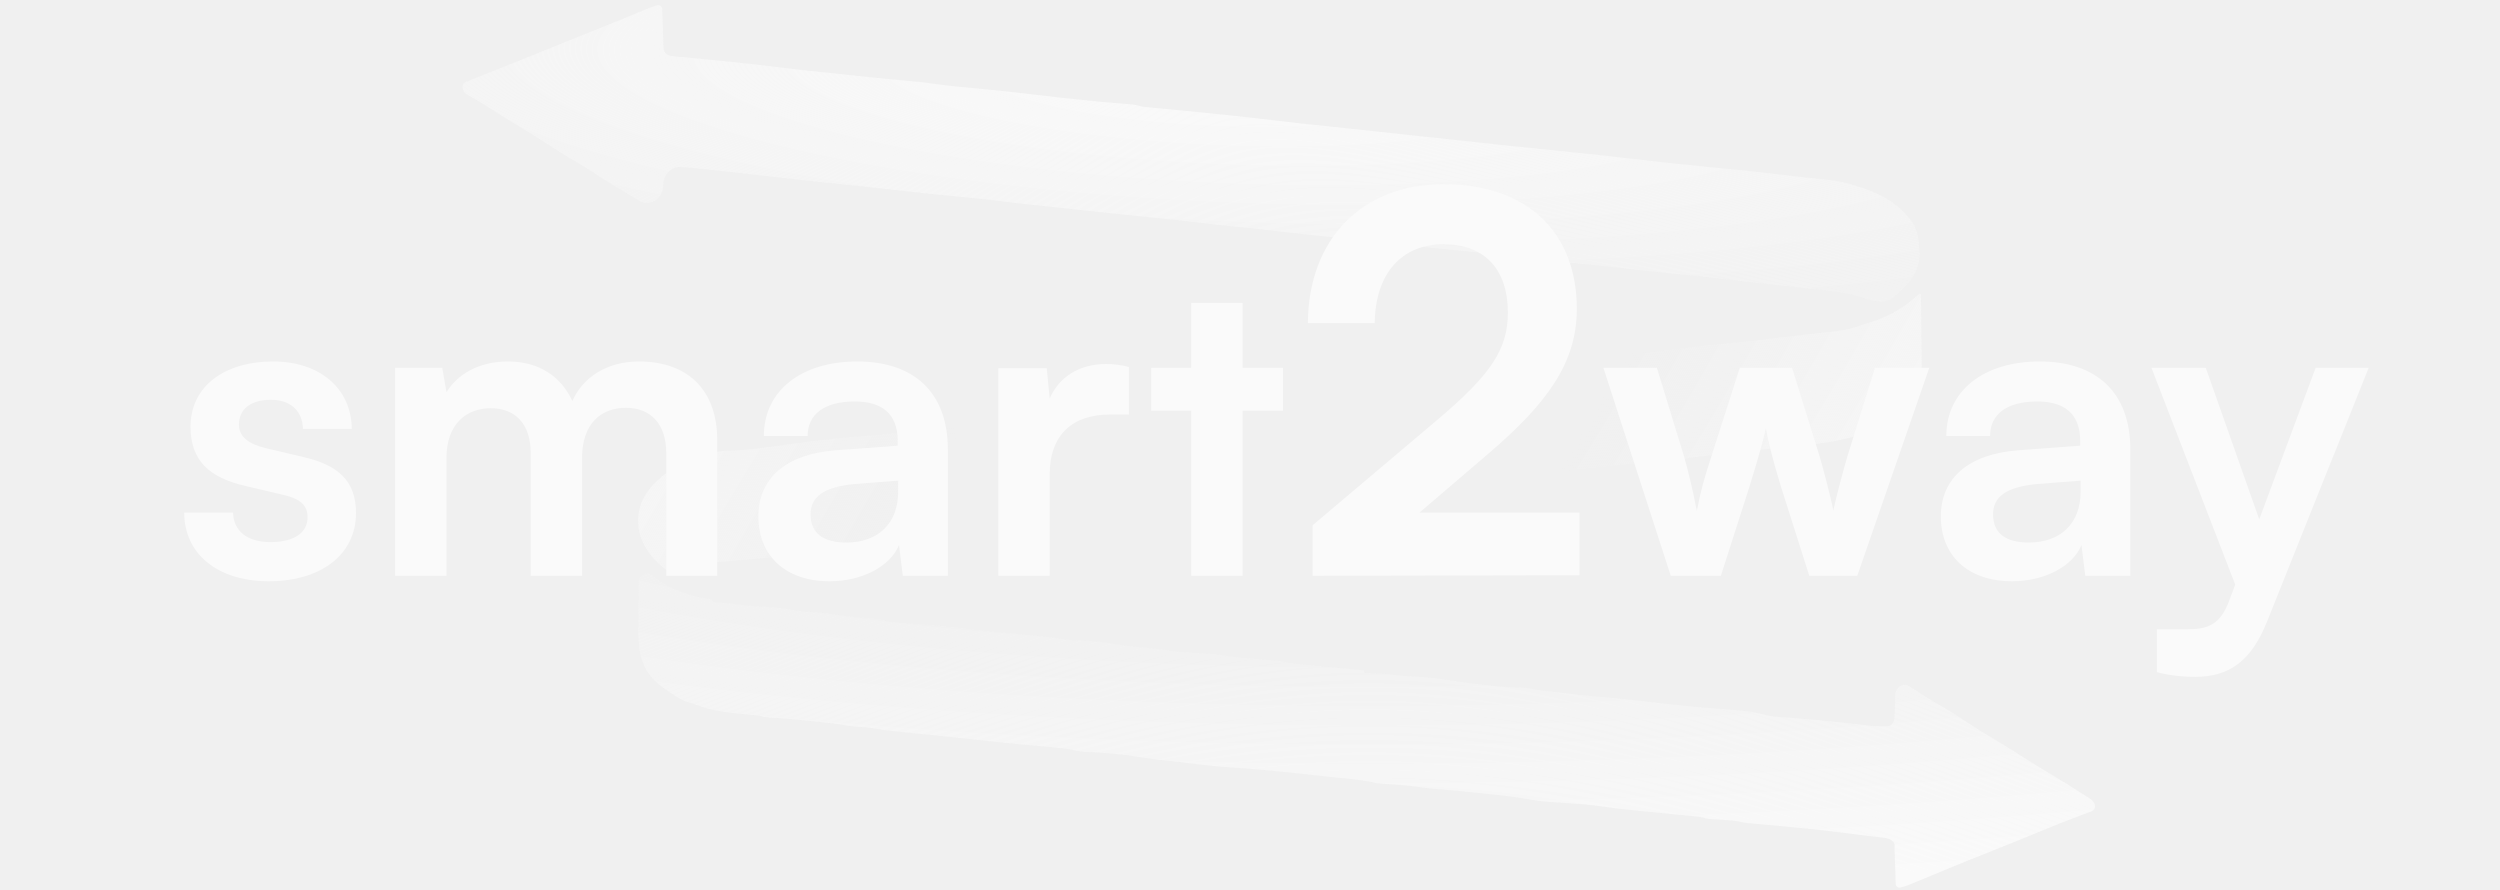
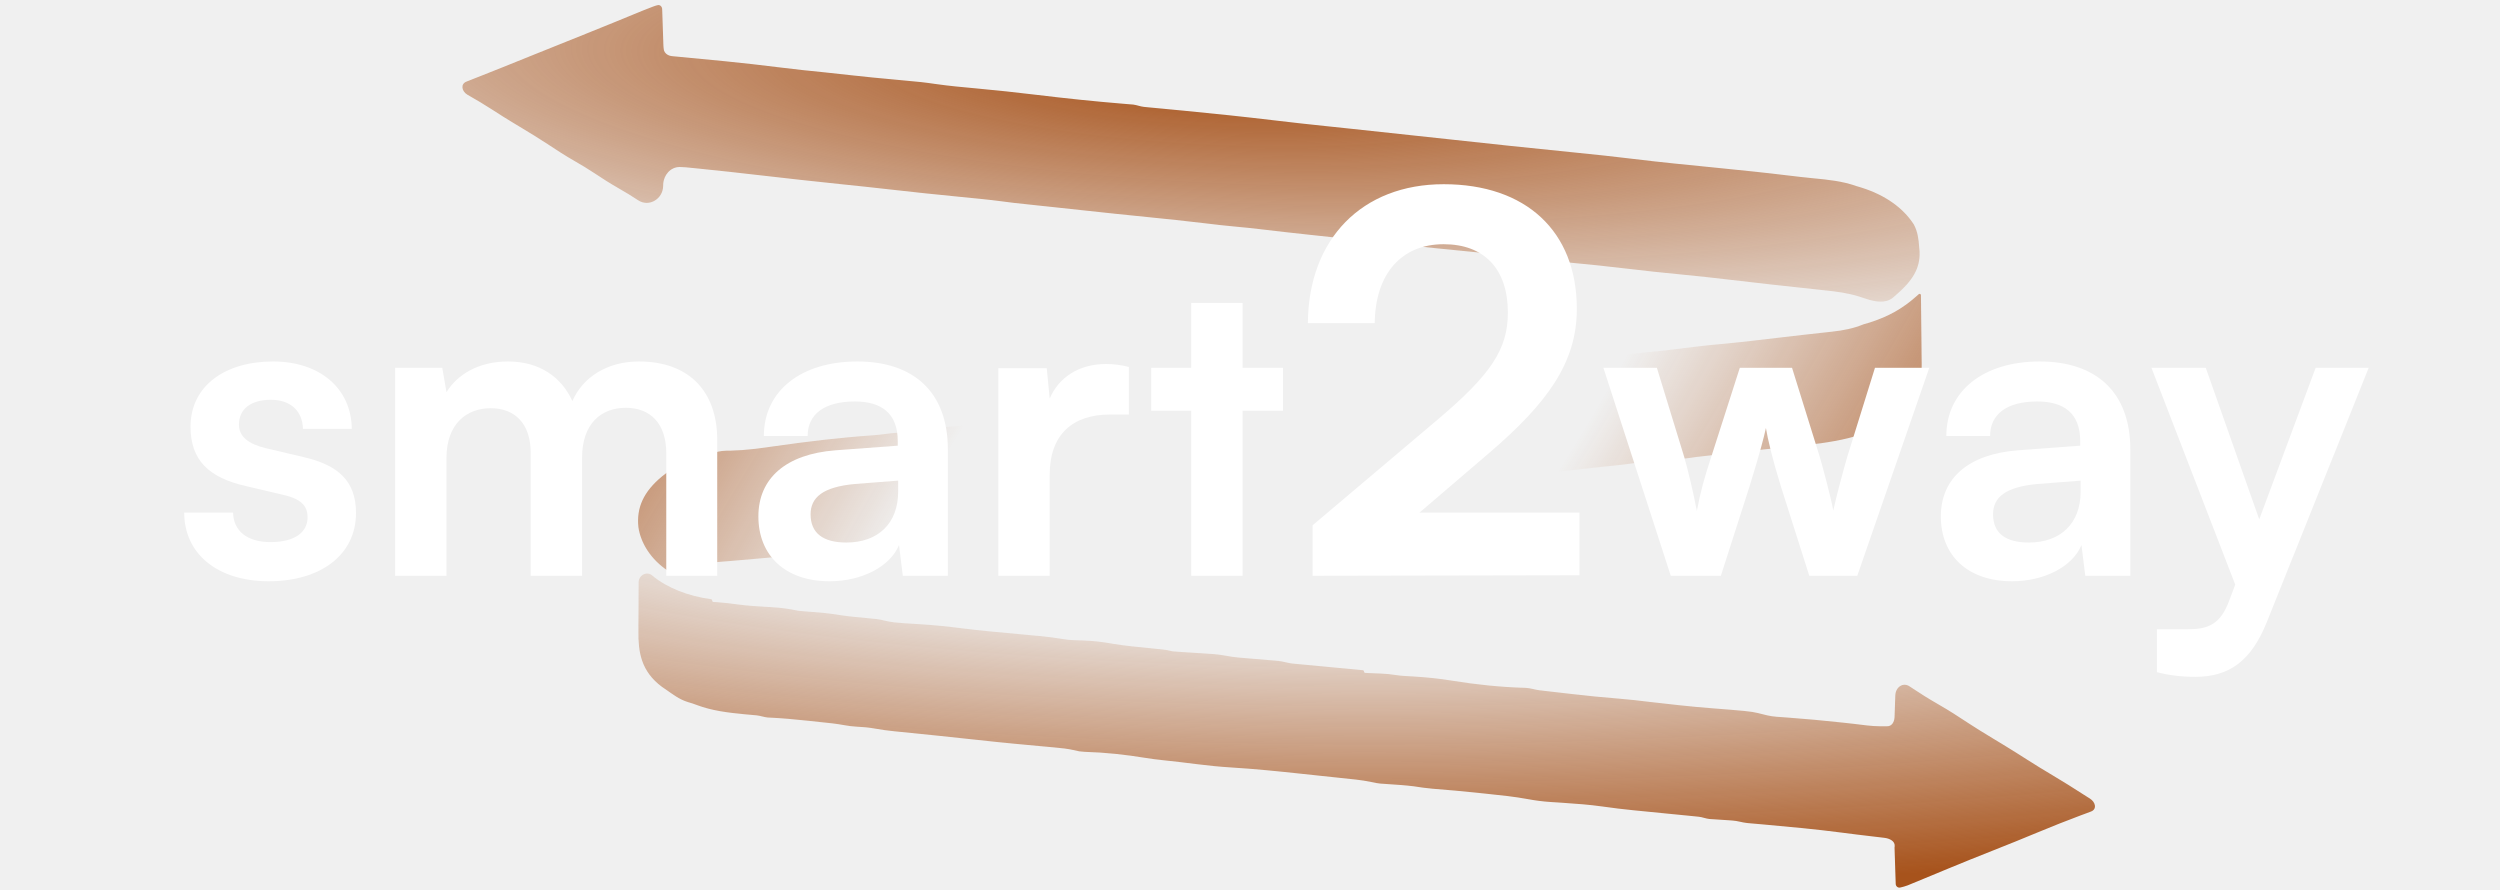
<svg xmlns="http://www.w3.org/2000/svg" width="475" height="169" viewBox="0 0 475 169" fill="none">
-   <path d="M121.342 110.65C121.349 109.263 122.937 108.434 123.958 109.373V109.373C126.786 111.729 130.835 113.274 135.081 113.844C135.214 113.861 135.313 113.972 135.313 114.106V114.106C135.313 114.246 135.421 114.363 135.56 114.373C135.906 114.397 136.254 114.421 136.61 114.446C137.753 114.534 138.865 114.66 139.992 114.822C142.211 115.123 144.452 115.245 146.703 115.371C148.438 115.474 149.97 115.691 151.645 116.041C152.591 116.148 153.541 116.216 154.494 116.282C156.266 116.406 157.962 116.597 159.695 116.883C161.395 117.143 163.125 117.286 164.847 117.452C165.134 117.48 165.42 117.509 165.716 117.539C165.97 117.564 166.225 117.588 166.488 117.614C167.296 117.727 167.296 117.727 168.281 117.969C169.374 118.217 170.35 118.316 171.492 118.389C172.11 118.43 172.11 118.43 172.742 118.473C173.591 118.527 174.439 118.581 175.288 118.635C177.774 118.802 180.207 119.043 182.66 119.364C186.302 119.834 189.98 120.144 193.65 120.485C194.629 120.576 195.609 120.669 196.588 120.761C197.029 120.802 197.029 120.802 197.478 120.843C199.123 120.998 200.726 121.204 202.339 121.48C203.44 121.643 204.537 121.659 205.658 121.686C207.691 121.755 209.536 121.968 211.511 122.329C213.881 122.728 216.316 122.931 218.724 123.18C219.284 123.239 219.284 123.239 219.855 123.299C220.192 123.333 220.529 123.368 220.877 123.403C221.734 123.507 221.734 123.507 222.755 123.748C223.276 123.797 223.799 123.836 224.322 123.869C224.629 123.889 224.936 123.908 225.252 123.929C225.572 123.949 225.892 123.969 226.221 123.989C228.286 124.12 229.672 124.208 230.619 124.278C232.198 124.396 233.788 124.81 235.365 124.937V124.937C235.606 124.958 235.846 124.978 236.094 124.999C236.864 125.065 237.635 125.129 238.406 125.193C239.42 125.277 240.434 125.363 241.447 125.449C241.8 125.478 241.8 125.478 242.16 125.507C242.426 125.53 242.649 125.549 242.837 125.566C243.768 125.65 244.673 125.988 245.603 126.076V126.076C245.903 126.105 246.202 126.134 246.511 126.163C246.837 126.194 247.163 126.224 247.498 126.255C247.83 126.287 248.162 126.319 248.504 126.352C249.568 126.453 250.632 126.553 251.697 126.653C252.416 126.722 253.136 126.79 253.856 126.859C255.546 127.02 257.237 127.18 258.927 127.339C259.06 127.351 259.161 127.461 259.161 127.594V127.594C259.161 127.732 259.27 127.847 259.408 127.853C259.682 127.864 259.959 127.875 260.241 127.887C260.71 127.907 261.18 127.928 261.649 127.948C261.884 127.957 262.118 127.967 262.36 127.977C262.87 127.999 263.342 128.027 263.808 128.076C264.8 128.182 265.784 128.374 266.78 128.428V128.428C267.075 128.445 267.369 128.462 267.672 128.48C267.986 128.498 268.3 128.516 268.624 128.535C271.089 128.69 273.45 128.923 275.863 129.322C280.463 130.064 285.151 130.571 289.866 130.69V130.69C290.744 130.73 291.597 131.039 292.469 131.147C292.888 131.199 293.306 131.249 293.727 131.296C293.992 131.327 294.258 131.357 294.531 131.389C295.097 131.454 295.663 131.519 296.23 131.583C297.075 131.678 297.92 131.776 298.766 131.874C301.674 132.208 304.579 132.501 307.507 132.733C309.553 132.897 311.572 133.131 313.599 133.382C315.037 133.547 316.476 133.706 317.916 133.864C318.303 133.906 318.69 133.949 319.089 133.993C321.211 134.222 323.33 134.427 325.465 134.586C331.096 135.026 332.719 135.152 334.03 135.487C335.17 135.778 336.306 136.096 337.48 136.179V136.179C338.031 136.219 338.031 136.219 338.593 136.26C338.991 136.289 339.388 136.318 339.798 136.347C343.156 136.6 346.497 136.9 349.835 137.266C350.212 137.307 350.589 137.348 350.978 137.39C351.561 137.455 352.015 137.506 352.381 137.548C353.983 137.734 355.58 137.99 357.193 137.988V137.988C357.621 137.989 358.05 137.989 358.492 137.99V137.99C359.43 138.039 359.924 137.192 359.963 136.254C359.97 136.102 359.975 135.95 359.98 135.797C359.987 135.605 359.994 135.413 360.001 135.215C360.023 134.599 360.043 133.983 360.063 133.367C360.078 132.95 360.093 132.534 360.108 132.117V132.117C360.164 130.53 361.623 129.526 362.902 130.468C362.913 130.476 362.923 130.484 362.934 130.492C364.738 131.693 366.576 132.855 368.506 133.954C370.356 135.011 372.089 136.143 373.827 137.29C375.402 138.329 377.032 139.322 378.669 140.312C379.08 140.561 379.492 140.81 379.904 141.059C380.11 141.184 380.316 141.308 380.529 141.437C382.032 142.349 383.51 143.278 384.977 144.219C386.632 145.279 388.32 146.31 390.028 147.327C391.986 148.492 393.898 149.682 395.782 150.906C396.207 151.18 396.637 151.451 397.069 151.718C398.159 152.393 398.478 153.753 397.276 154.197V154.197C396.981 154.307 396.687 154.418 396.384 154.532C396.061 154.651 395.738 154.77 395.406 154.892C392.62 155.941 389.873 157.024 387.155 158.158C384.373 159.317 381.575 160.45 378.755 161.56C375.88 162.693 373.025 163.846 370.185 165.022C369.846 165.163 369.507 165.304 369.157 165.448C367.952 165.948 366.746 166.448 365.542 166.948C364.872 167.226 364.201 167.502 363.529 167.777C363.177 167.923 362.824 168.068 362.461 168.218C361.956 168.404 361.514 168.531 361.035 168.634C360.601 168.727 360.2 168.393 360.186 167.949V167.949C360.154 166.929 360.12 165.909 360.085 164.889C360.071 164.446 360.057 164.004 360.043 163.562C360.023 162.928 360.002 162.293 359.98 161.659C359.974 161.46 359.968 161.261 359.962 161.056C359.973 160.941 359.983 160.841 359.99 160.752C360.068 159.808 359.002 159.305 358.062 159.192V159.192C357.751 159.155 357.439 159.117 357.119 159.078C356.778 159.038 356.438 158.998 356.087 158.956C355.36 158.869 354.633 158.782 353.906 158.695C353.535 158.65 353.164 158.606 352.783 158.56C351.82 158.443 350.86 158.321 349.9 158.194C345.016 157.558 340.108 157.098 335.181 156.662C334.904 156.637 334.627 156.613 334.342 156.587C333.815 156.54 333.288 156.493 332.761 156.448C332.451 156.42 332.195 156.397 331.982 156.377C331.042 156.287 330.119 155.962 329.176 155.901V155.901C328.887 155.881 328.598 155.861 328.3 155.84C327.996 155.821 327.692 155.801 327.379 155.78C326.78 155.741 326.181 155.701 325.582 155.66C325.315 155.642 325.048 155.625 324.773 155.607V155.607C324.098 155.534 323.453 155.256 322.777 155.182C322.122 155.111 321.467 155.045 320.808 154.982C320.159 154.918 319.509 154.854 318.86 154.79C318.508 154.756 318.156 154.722 317.793 154.687C315.75 154.487 313.707 154.283 311.664 154.079C311.267 154.04 310.869 154.001 310.46 153.961C308.45 153.76 306.463 153.529 304.477 153.237C302.017 152.887 299.503 152.705 297.007 152.537C296.729 152.518 296.451 152.499 296.164 152.479C295.631 152.444 295.097 152.409 294.562 152.378C293.087 152.279 291.703 152.097 290.269 151.829C287.732 151.36 285.164 151.095 282.574 150.828C282.072 150.775 281.57 150.722 281.069 150.669C278.106 150.358 275.142 150.083 272.164 149.854C270.962 149.75 269.8 149.583 268.618 149.398C267.01 149.194 265.382 149.092 263.756 148.985C263.505 148.967 263.254 148.949 262.995 148.931C262.773 148.917 262.55 148.902 262.321 148.887C261.542 148.796 261.542 148.796 260.539 148.578C258.638 148.182 256.67 148.016 254.714 147.81C254.281 147.764 253.848 147.717 253.402 147.67C252.485 147.572 251.569 147.475 250.652 147.378C249.499 147.257 248.346 147.133 247.194 147.009C242.775 146.534 238.367 146.088 233.913 145.815C231.704 145.679 229.531 145.463 227.348 145.183C226.66 145.098 225.972 145.014 225.284 144.929C224.806 144.87 224.806 144.87 224.318 144.809C223.182 144.671 222.045 144.549 220.905 144.431C219.787 144.311 218.689 144.177 217.588 143.994C213.803 143.373 209.971 142.959 206.089 142.849C205.063 142.775 205.063 142.775 204.143 142.547C202.896 142.265 201.672 142.13 200.379 142.016C200.126 141.993 199.874 141.97 199.613 141.945C199.073 141.895 198.533 141.846 197.992 141.797C196.569 141.668 195.146 141.535 193.723 141.401C193.44 141.375 193.156 141.348 192.865 141.321C190.461 141.095 188.064 140.844 185.669 140.577C183.077 140.289 180.484 140.009 177.886 139.749C173.056 139.264 173.056 139.264 170.762 139.027C170.488 138.999 170.213 138.971 169.931 138.943C168.672 138.811 167.448 138.656 166.217 138.426C165.027 138.219 163.943 138.115 162.724 138.063V138.063C161.218 137.998 159.711 137.608 158.212 137.446C158.19 137.443 158.168 137.441 158.145 137.439C157.906 137.413 157.667 137.387 157.421 137.36C156.912 137.306 156.402 137.251 155.893 137.198C155.127 137.117 154.362 137.034 153.597 136.95C151.033 136.675 148.491 136.441 145.901 136.327V136.327C145.164 136.271 144.457 135.979 143.721 135.912C143.614 135.902 143.506 135.893 143.399 135.883C143.1 135.857 142.801 135.83 142.494 135.802C142.173 135.773 141.853 135.745 141.523 135.715C138.273 135.405 135.255 135.032 132.389 133.952C131.839 133.745 131.285 133.548 130.717 133.399V133.399C129.023 132.884 127.776 131.871 126.467 130.974C126.131 130.745 126.131 130.745 125.789 130.513C121.782 127.55 121.257 123.844 121.297 119.954C121.298 119.59 121.299 119.226 121.3 118.862C121.302 117.91 121.309 116.959 121.317 116.008C121.324 115.034 121.327 114.06 121.33 113.087C121.333 112.275 121.337 111.463 121.342 110.65Z" fill="url(#paint0_radial_71_88)" />
-   <path d="M124.984 0.972C125.425 0.884 125.799 1.276 125.813 1.725V1.725C125.845 2.713 125.879 3.7 125.914 4.686C125.929 5.114 125.943 5.541 125.957 5.968C125.976 6.582 125.998 7.196 126.02 7.81C126.026 8.001 126.031 8.193 126.037 8.39C126.051 8.742 126.069 9.067 126.117 9.386C126.23 10.135 126.931 10.596 127.686 10.666V10.666C134.491 11.303 141.288 11.939 148.046 12.795C150.962 13.164 153.883 13.475 156.817 13.762C158.379 13.915 159.935 14.091 161.491 14.271C164.347 14.599 167.213 14.865 170.082 15.129C175.286 15.607 175.286 15.607 177.844 15.972C180.381 16.333 182.934 16.565 185.5 16.799C189.324 17.15 193.123 17.558 196.924 18.018C202.42 18.682 207.929 19.265 213.468 19.716C213.789 19.743 214.111 19.77 214.443 19.798C214.727 19.821 215.011 19.843 215.303 19.867V19.867C215.993 19.951 216.652 20.235 217.343 20.307C217.611 20.335 217.879 20.361 218.148 20.387C218.543 20.424 218.938 20.462 219.345 20.501C219.776 20.541 220.207 20.581 220.651 20.623C221.329 20.688 222.007 20.753 222.686 20.818C223.387 20.885 224.088 20.952 224.789 21.019C230.63 21.576 236.451 22.19 242.262 22.886C245.476 23.271 248.695 23.626 251.921 23.959C253.222 24.094 254.522 24.233 255.823 24.371C256.23 24.414 256.23 24.414 256.644 24.458C262.766 25.108 268.887 25.764 275.004 26.433C278.731 26.84 282.46 27.24 286.189 27.637C286.479 27.668 286.769 27.699 287.068 27.731C291.203 28.171 295.34 28.594 299.48 29.007C303.117 29.37 306.746 29.753 310.365 30.198C315.631 30.843 320.928 31.355 326.219 31.882C330.773 32.337 335.323 32.797 339.854 33.353C341.368 33.539 342.88 33.713 344.402 33.859C347.352 34.142 350.039 34.404 352.728 35.359C353.046 35.455 353.365 35.55 353.693 35.649C358.194 37.074 361.58 39.471 363.633 42.658C364.369 44.047 364.542 45.447 364.636 46.92C364.662 47.186 364.688 47.453 364.715 47.728C364.909 51.08 363.187 53.526 360.213 56.072C360.029 56.235 359.845 56.398 359.656 56.566V56.566C358.286 57.673 356.383 57.361 354.703 56.826C354.245 56.68 353.79 56.529 353.334 56.374C351.149 55.676 348.991 55.406 346.638 55.155C346.275 55.115 345.912 55.076 345.538 55.035C344.377 54.907 343.215 54.782 342.053 54.657C340.54 54.492 339.028 54.327 337.515 54.162C337.139 54.121 336.763 54.08 336.376 54.038C333.819 53.758 331.267 53.462 328.717 53.157C325.68 52.794 322.641 52.465 319.59 52.168C315.954 51.813 312.326 51.44 308.709 50.999C305.299 50.583 301.878 50.242 298.449 49.915C295.789 49.66 293.136 49.386 290.488 49.075C289.295 48.937 288.11 48.821 286.907 48.736C285.923 48.663 285.032 48.551 284.063 48.39C281.984 48.056 279.877 47.863 277.768 47.657C276.444 47.528 275.122 47.396 273.799 47.263C273.521 47.236 273.243 47.208 272.957 47.179C269.822 46.865 266.692 46.531 263.562 46.195C263.277 46.164 262.991 46.134 262.697 46.102C261.246 45.946 259.795 45.79 258.344 45.634C256.866 45.474 255.388 45.316 253.91 45.157C252.742 45.032 251.574 44.906 250.406 44.78C249.862 44.721 249.317 44.663 248.772 44.604C245.666 44.271 242.565 43.924 239.468 43.55C237.97 43.37 236.471 43.215 234.962 43.081C232.839 42.888 230.735 42.645 228.625 42.389C225.159 41.971 221.686 41.607 218.205 41.26C214.013 40.841 209.827 40.406 205.644 39.945C203.915 39.754 202.184 39.568 200.453 39.384C200.202 39.357 199.952 39.331 199.693 39.303C198.201 39.144 198.201 39.144 196.708 38.986C192.367 38.527 192.367 38.527 190.36 38.257C187.75 37.912 185.118 37.67 182.489 37.41C177.888 36.954 173.292 36.487 168.708 35.954C165.747 35.612 162.78 35.304 159.811 34.998C154.685 34.469 149.568 33.9 144.455 33.309C140.605 32.865 136.754 32.43 132.89 32.048C132.586 32.017 132.281 31.986 131.968 31.954C130.575 31.81 129.841 31.734 129.148 31.73C127.402 31.719 126.077 33.273 126.009 35.018C126.003 35.157 125.998 35.296 125.992 35.435C125.897 37.853 123.274 39.392 121.258 38.054V38.054C120.034 37.254 118.793 36.488 117.494 35.751C115.862 34.819 114.331 33.83 112.803 32.816C111.664 32.066 110.5 31.353 109.286 30.663C107.447 29.618 105.73 28.494 104.007 27.357C102.436 26.32 100.811 25.33 99.177 24.344C98.768 24.097 98.36 23.85 97.951 23.603C97.745 23.479 97.539 23.354 97.326 23.226C96.054 22.454 94.805 21.667 93.571 20.864C92.032 19.863 90.439 18.922 88.808 17.997V17.997C87.722 17.363 87.454 15.959 88.626 15.506C88.777 15.448 88.941 15.386 89.123 15.314C89.502 15.162 89.882 15.011 90.273 14.854C90.692 14.69 91.111 14.525 91.529 14.361C91.961 14.189 92.392 14.018 92.823 13.845C93.722 13.487 94.621 13.13 95.521 12.774C97.401 12.027 99.271 11.268 101.142 10.508C104.515 9.139 107.899 7.782 111.287 6.43C113.063 5.721 114.834 5.005 116.6 4.282C116.901 4.159 116.901 4.159 117.208 4.033C118.185 3.633 119.163 3.232 120.139 2.83C120.491 2.686 120.843 2.541 121.206 2.392C121.516 2.265 121.826 2.137 122.146 2.005C123.885 1.317 124.523 1.065 124.984 0.972Z" fill="url(#paint1_radial_71_88)" />
-   <path d="M364.566 55.894C364.611 55.854 364.669 55.832 364.73 55.832V55.832C364.866 55.832 364.978 55.942 364.981 56.078C365.01 58.109 365.033 60.139 365.047 62.17C365.054 63.151 365.064 64.133 365.08 65.114C365.094 66.063 365.102 67.013 365.106 67.962C365.108 68.322 365.113 68.682 365.121 69.041C365.199 72.975 363.861 76.358 360.091 79.316C354.699 83.221 347.955 84.116 340.586 84.828C337.003 85.183 333.43 85.573 329.858 85.976C328.848 86.09 327.839 86.203 326.829 86.315C326.182 86.388 325.536 86.461 324.89 86.534C324.59 86.567 324.29 86.6 323.981 86.635C323.566 86.682 323.566 86.682 323.143 86.73C322.901 86.757 322.659 86.784 322.409 86.812V86.812C321.289 86.95 320.177 87.17 319.049 87.204C318.906 87.209 318.762 87.213 318.619 87.217C315.263 87.341 311.991 87.812 308.69 88.236C307.251 88.416 305.806 88.555 304.358 88.695C302.644 88.869 300.935 89.067 299.225 89.264C295.172 89.728 291.112 90.154 287.05 90.573C284.216 90.865 281.385 91.166 278.556 91.477C274.69 91.898 270.821 92.292 266.945 92.666C263.652 92.984 260.363 93.317 257.078 93.674C256.55 93.731 256.55 93.731 256.011 93.79C254.316 93.976 252.624 94.171 250.935 94.38C250.628 94.418 250.321 94.456 250.005 94.495V94.495C249.267 94.562 248.558 94.88 247.818 94.931C247.149 94.978 246.479 95.02 245.808 95.059C236.848 95.198 236.848 95.198 228.881 97.016C228.245 97.079 227.606 97.129 226.967 97.172C226.369 97.214 226.369 97.214 225.758 97.257C225.329 97.287 224.9 97.317 224.458 97.347C221.557 97.557 218.692 97.783 215.828 98.174C213.528 98.482 211.212 98.694 208.892 98.912C205.029 99.278 201.195 99.717 197.358 100.197C194.061 100.608 190.757 100.956 187.441 101.278C186.311 101.388 185.182 101.504 184.054 101.622C183.712 101.657 183.37 101.693 183.017 101.729V101.729C182.247 101.782 181.53 102.155 180.765 102.263C179.004 102.513 177.224 102.604 175.42 102.661C173.159 102.734 170.993 102.938 168.771 103.24C166.632 103.528 164.491 103.71 162.326 103.873C161.208 103.965 161.208 103.965 160.356 104.235C159.485 104.478 158.704 104.607 157.782 104.714C157.296 104.772 157.296 104.772 156.799 104.83C156.28 104.889 156.28 104.889 155.75 104.949C155.209 105.011 155.209 105.011 154.657 105.075C149.556 105.654 144.437 106.131 139.304 106.546C138.886 106.58 138.468 106.614 138.037 106.65C137.801 106.667 137.565 106.685 137.322 106.703C136.091 106.8 134.988 106.921 133.847 107.267C132.7 107.583 132.602 107.61 131.813 107.613C131.68 107.613 131.572 107.719 131.572 107.852V107.852C131.572 107.985 131.464 108.095 131.331 108.095C131.098 108.095 130.864 108.095 130.627 108.095C130.373 108.095 130.143 108.238 130.035 108.468V108.468C129.934 108.682 129.725 108.828 129.489 108.845C128.951 108.883 128.73 108.888 128.189 108.859C127.729 108.834 127.28 108.698 126.896 108.444C123.693 106.319 121.736 103.207 121.296 100.155C120.903 96.407 122.313 93.398 125.788 90.513C128.049 88.694 130.533 87.251 133.873 86.597C134.693 86.423 134.693 86.423 135.61 86.043C136.803 85.655 137.56 85.624 138.866 85.621C141.693 85.558 144.414 85.174 147.18 84.778C153.364 83.898 159.568 83.139 165.851 82.709V82.709C167.513 82.606 169.155 82.266 170.819 82.206C170.836 82.205 170.853 82.205 170.87 82.204C172.894 82.124 174.908 82.019 176.923 81.862C177.059 81.851 177.164 81.74 177.164 81.603V81.603C177.164 81.467 177.268 81.352 177.404 81.341C177.675 81.318 177.754 81.311 178.158 81.277C179.371 81.173 180.584 81.068 181.797 80.963C182.323 80.917 182.849 80.872 183.374 80.828C184.129 80.763 184.883 80.698 185.637 80.632C185.873 80.612 186.11 80.592 186.353 80.572V80.572C187.748 80.52 189.09 80.054 190.477 79.895C190.682 79.871 190.887 79.848 191.093 79.826C191.375 79.795 191.657 79.763 191.947 79.731C196.513 79.242 201.114 78.861 205.716 78.593C206.997 78.512 208.184 78.379 209.423 78.125C211.246 77.783 213.043 77.582 214.911 77.407C216.177 77.284 217.432 77.126 218.69 76.964C222.768 76.439 226.861 76.018 230.965 75.611C235.828 75.128 240.683 74.618 245.531 74.061C245.803 74.03 246.075 73.999 246.356 73.967C247.119 73.879 247.882 73.791 248.645 73.702C249.076 73.652 249.507 73.602 249.952 73.55V73.55C251.342 73.391 252.718 73.112 254.114 73.015C254.372 72.997 254.63 72.979 254.888 72.962C258.064 72.738 261.212 72.422 264.364 72.071C267.641 71.707 270.921 71.356 274.201 71.004C274.92 70.927 275.639 70.85 276.358 70.773C278.142 70.582 279.926 70.391 281.71 70.2C283.225 70.037 284.74 69.875 286.255 69.713C286.955 69.638 287.654 69.563 288.354 69.488C293.687 68.916 293.687 68.916 299.015 68.322C301.778 68.008 304.542 67.727 307.317 67.471C314.757 66.788 314.757 66.788 322.145 65.877C323.729 65.673 325.316 65.522 326.912 65.375C330.786 65.016 334.633 64.564 338.483 64.099C340.08 63.906 341.677 63.721 343.278 63.546C344.206 63.444 345.134 63.34 346.062 63.237C346.713 63.165 347.365 63.096 348.017 63.027C350.304 62.769 352.081 62.43 354.089 61.612C354.468 61.503 354.847 61.394 355.237 61.281C358.848 60.135 361.57 58.559 364.033 56.36C364.307 56.121 364.33 56.1 364.566 55.894Z" fill="url(#paint2_radial_71_88)" />
-   <path d="M409.815 127.72V119.56H415.655C419.495 119.56 421.895 118.68 423.575 114.04L424.695 111.08L408.775 69.88H419.095L429.255 98.68L439.975 69.88H450.055L430.695 118.2C427.735 125.56 423.575 128.6 417.095 128.6C414.375 128.6 411.975 128.28 409.815 127.72Z" fill="#FAFAFA" />
-   <path d="M382.28 110.44C373.88 110.44 368.76 105.56 368.76 98.12C368.76 90.84 374.04 86.28 383.4 85.56L395.24 84.68V83.8C395.24 78.44 392.04 76.28 387.08 76.28C381.32 76.28 378.12 78.68 378.12 82.84H369.8C369.8 74.28 376.84 68.68 387.56 68.68C398.2 68.68 404.76 74.44 404.76 85.4V109.4H396.2L395.48 103.56C393.8 107.64 388.44 110.44 382.28 110.44ZM385.48 103.08C391.48 103.08 395.32 99.48 395.32 93.4V91.32L387.08 91.96C381 92.52 378.68 94.52 378.68 97.72C378.68 101.32 381.08 103.08 385.48 103.08Z" fill="#FAFAFA" />
-   <path d="M317.445 109.4L304.645 69.88H314.805L320.005 86.84C320.885 89.96 321.685 93.4 322.405 97.08C323.125 93.24 323.845 90.76 325.125 86.84L330.565 69.88H340.485L345.765 86.84C346.245 88.44 347.845 94.36 348.325 97C348.965 94.04 350.245 89.32 350.965 86.84L356.245 69.88H366.565L352.885 109.4H343.765L338.325 92.28C336.725 87.08 335.845 83.32 335.525 81.32C335.125 83.16 334.405 85.96 332.405 92.44L326.965 109.4H317.445Z" fill="#FAFAFA" />
-   <path d="M300.096 109.3L249.396 109.4V99.8L273.296 79.6C283.196 71.2 286.496 66.4 286.496 59.4C286.496 51.1 281.996 46.4 274.296 46.4C266.296 46.4 261.296 52 261.196 61.4H248.496C248.596 45.4 258.796 35 274.296 35C289.896 35 299.596 43.9 299.596 58.7C299.596 68.9 293.996 76.6 282.896 86.1L269.696 97.4H300.096V109.3Z" fill="#FAFAFA" />
-   <path d="M236.089 109.4H226.329V78.04H218.729V69.88H226.329V57.56H236.089V69.88H243.769V78.04H236.089V109.4Z" fill="#FAFAFA" />
-   <path d="M214.48 69.72V78.76H210.88C203.84 78.76 199.44 82.52 199.44 90.2V109.4H189.68V69.96H198.88L199.44 75.72C201.12 71.8 204.88 69.16 210.16 69.16C211.52 69.16 212.88 69.32 214.48 69.72Z" fill="#FAFAFA" />
-   <path d="M157.612 110.44C149.212 110.44 144.092 105.56 144.092 98.12C144.092 90.84 149.372 86.28 158.732 85.56L170.572 84.68V83.8C170.572 78.44 167.372 76.28 162.412 76.28C156.652 76.28 153.452 78.68 153.452 82.84H145.132C145.132 74.28 152.172 68.68 162.892 68.68C173.532 68.68 180.092 74.44 180.092 85.4V109.4H171.532L170.812 103.56C169.132 107.64 163.772 110.44 157.612 110.44ZM160.812 103.08C166.812 103.08 170.652 99.48 170.652 93.4V91.32L162.412 91.96C156.332 92.52 154.012 94.52 154.012 97.72C154.012 101.32 156.412 103.08 160.812 103.08Z" fill="#FAFAFA" />
-   <path d="M84.83 109.4H75.07V69.88H84.03L84.83 74.52C86.83 71.24 90.83 68.68 96.51 68.68C102.51 68.68 106.67 71.64 108.75 76.2C110.75 71.64 115.39 68.68 121.39 68.68C130.99 68.68 136.27 74.44 136.27 83.56V109.4H126.59V86.12C126.59 80.44 123.55 77.48 118.91 77.48C114.19 77.48 110.59 80.52 110.59 87V109.4H100.83V86.04C100.83 80.52 97.87 77.56 93.23 77.56C88.59 77.56 84.83 80.6 84.83 87V109.4Z" fill="#FAFAFA" />
-   <path d="M35 97.4H44.28C44.36 100.84 46.92 103 51.4 103C55.96 103 58.44 101.16 58.44 98.28C58.44 96.28 57.4 94.84 53.88 94.04L46.76 92.36C39.64 90.76 36.2 87.4 36.2 81.08C36.2 73.32 42.76 68.68 51.88 68.68C60.76 68.68 66.76 73.8 66.84 81.48H57.56C57.48 78.12 55.24 75.96 51.48 75.96C47.64 75.96 45.4 77.72 45.4 80.68C45.4 82.92 47.16 84.36 50.52 85.16L57.64 86.84C64.28 88.36 67.64 91.4 67.64 97.48C67.64 105.48 60.84 110.44 51.08 110.44C41.24 110.44 35 105.16 35 97.4Z" fill="#FAFAFA" />
+   <path d="M121.342 110.65C121.349 109.263 122.937 108.434 123.958 109.373C126.786 111.729 130.835 113.274 135.081 113.844C135.214 113.861 135.313 113.972 135.313 114.106C135.313 114.246 135.421 114.363 135.56 114.373C135.906 114.397 136.254 114.421 136.61 114.446C137.753 114.534 138.865 114.66 139.992 114.822C142.211 115.123 144.452 115.245 146.703 115.371C148.438 115.474 149.97 115.691 151.645 116.041C152.591 116.148 153.541 116.216 154.494 116.282C156.266 116.406 157.962 116.597 159.695 116.883C161.395 117.143 163.125 117.286 164.847 117.452C165.134 117.48 165.42 117.509 165.716 117.539C165.97 117.564 166.225 117.588 166.488 117.614C167.296 117.727 167.296 117.727 168.281 117.969C169.374 118.217 170.35 118.316 171.492 118.389C172.11 118.43 172.11 118.43 172.742 118.473C173.591 118.527 174.439 118.581 175.288 118.635C177.774 118.802 180.207 119.043 182.66 119.364C186.302 119.834 189.98 120.144 193.65 120.485C194.629 120.576 195.609 120.669 196.588 120.761C197.029 120.802 197.029 120.802 197.478 120.843C199.123 120.998 200.726 121.204 202.339 121.48C203.44 121.643 204.537 121.659 205.658 121.686C207.691 121.755 209.536 121.968 211.511 122.329C213.881 122.728 216.316 122.931 218.724 123.18C219.284 123.239 219.284 123.239 219.855 123.299C220.192 123.333 220.529 123.368 220.877 123.403C221.734 123.507 221.734 123.507 222.755 123.748C223.276 123.797 223.799 123.836 224.322 123.869C224.629 123.889 224.936 123.908 225.252 123.929C225.572 123.949 225.892 123.969 226.221 123.989C228.286 124.12 229.672 124.208 230.619 124.278C232.198 124.396 233.788 124.81 235.365 124.937C235.606 124.958 235.846 124.978 236.094 124.999C236.864 125.065 237.635 125.129 238.406 125.193C239.42 125.277 240.434 125.363 241.447 125.449C241.8 125.478 241.8 125.478 242.16 125.507C242.426 125.53 242.649 125.549 242.837 125.566C243.768 125.65 244.673 125.988 245.603 126.076C245.903 126.105 246.202 126.134 246.511 126.163C246.837 126.194 247.163 126.224 247.498 126.255C247.83 126.287 248.162 126.319 248.504 126.352C249.568 126.453 250.632 126.553 251.697 126.653C252.416 126.722 253.136 126.79 253.856 126.859C255.546 127.02 257.237 127.18 258.927 127.339C259.06 127.351 259.161 127.461 259.161 127.594C259.161 127.732 259.27 127.847 259.408 127.853C259.682 127.864 259.959 127.875 260.241 127.887C260.71 127.907 261.18 127.928 261.649 127.948C261.884 127.957 262.118 127.967 262.36 127.977C262.87 127.999 263.342 128.027 263.808 128.076C264.8 128.182 265.784 128.374 266.78 128.428C267.075 128.445 267.369 128.462 267.673 128.48C267.986 128.498 268.3 128.516 268.624 128.535C271.089 128.69 273.45 128.923 275.863 129.322C280.463 130.064 285.152 130.571 289.866 130.69C290.744 130.73 291.597 131.039 292.469 131.147C292.888 131.199 293.306 131.249 293.727 131.296C293.992 131.327 294.258 131.357 294.531 131.389C295.097 131.454 295.663 131.519 296.23 131.583C297.075 131.678 297.92 131.776 298.766 131.874C301.674 132.208 304.579 132.501 307.507 132.733C309.553 132.897 311.572 133.131 313.599 133.382C315.037 133.547 316.476 133.706 317.916 133.864C318.303 133.906 318.69 133.949 319.089 133.993C321.211 134.222 323.33 134.427 325.465 134.586C331.096 135.026 332.719 135.152 334.03 135.487C335.17 135.778 336.306 136.096 337.48 136.179C338.031 136.219 338.031 136.219 338.593 136.26C338.991 136.289 339.388 136.318 339.798 136.347C343.156 136.6 346.497 136.9 349.835 137.266C350.212 137.307 350.589 137.348 350.978 137.39C351.561 137.455 352.015 137.506 352.381 137.548C353.983 137.734 355.58 137.99 357.193 137.988C357.621 137.989 358.05 137.989 358.492 137.99C359.43 138.039 359.924 137.192 359.963 136.254C359.97 136.102 359.975 135.95 359.98 135.797C359.987 135.605 359.994 135.413 360.001 135.215C360.023 134.599 360.043 133.983 360.063 133.367C360.078 132.95 360.093 132.534 360.108 132.117C360.164 130.53 361.623 129.526 362.902 130.468C362.913 130.476 362.923 130.484 362.934 130.492C364.738 131.693 366.576 132.855 368.506 133.954C370.356 135.011 372.089 136.143 373.827 137.29C375.402 138.329 377.032 139.322 378.669 140.312C379.08 140.561 379.492 140.81 379.904 141.059C380.11 141.184 380.316 141.308 380.529 141.437C382.032 142.349 383.51 143.278 384.977 144.219C386.632 145.279 388.32 146.31 390.028 147.327C391.986 148.492 393.898 149.682 395.782 150.906C396.207 151.18 396.637 151.451 397.069 151.718C398.159 152.393 398.478 153.753 397.276 154.197C396.981 154.307 396.687 154.418 396.384 154.532C396.061 154.651 395.738 154.77 395.406 154.892C392.62 155.941 389.873 157.024 387.155 158.158C384.373 159.317 381.575 160.45 378.755 161.56C375.88 162.693 373.025 163.846 370.185 165.022C369.846 165.163 369.507 165.304 369.157 165.448C367.952 165.948 366.746 166.448 365.542 166.948C364.872 167.226 364.201 167.502 363.529 167.777C363.177 167.923 362.824 168.068 362.461 168.218C361.956 168.404 361.514 168.531 361.035 168.634C360.601 168.727 360.2 168.393 360.186 167.949C360.154 166.929 360.12 165.909 360.085 164.889C360.071 164.446 360.057 164.004 360.043 163.562C360.023 162.928 360.002 162.293 359.98 161.659C359.974 161.46 359.968 161.261 359.962 161.056C359.973 160.941 359.983 160.841 359.99 160.752C360.068 159.808 359.002 159.305 358.062 159.192C357.751 159.155 357.439 159.117 357.119 159.078C356.778 159.038 356.438 158.998 356.087 158.956C355.36 158.869 354.633 158.782 353.906 158.695C353.535 158.65 353.164 158.606 352.783 158.56C351.82 158.443 350.86 158.321 349.9 158.194C345.016 157.558 340.108 157.098 335.181 156.662C334.904 156.637 334.627 156.613 334.342 156.587C333.815 156.54 333.288 156.493 332.761 156.448C332.451 156.42 332.195 156.397 331.982 156.377C331.042 156.287 330.119 155.962 329.176 155.901C328.887 155.881 328.598 155.861 328.3 155.84C327.996 155.821 327.692 155.801 327.379 155.78C326.78 155.741 326.181 155.701 325.582 155.66C325.315 155.642 325.048 155.625 324.773 155.607C324.098 155.534 323.453 155.256 322.777 155.182C322.122 155.111 321.467 155.045 320.808 154.982C320.159 154.918 319.509 154.854 318.86 154.79C318.508 154.756 318.156 154.722 317.793 154.687C315.75 154.487 313.707 154.283 311.664 154.079C311.267 154.04 310.869 154.001 310.46 153.961C308.45 153.76 306.463 153.529 304.477 153.237C302.017 152.887 299.503 152.705 297.007 152.537C296.729 152.518 296.451 152.499 296.164 152.479C295.631 152.444 295.097 152.409 294.562 152.378C293.087 152.279 291.703 152.097 290.269 151.829C287.732 151.36 285.164 151.095 282.574 150.828C282.072 150.775 281.57 150.722 281.069 150.669C278.106 150.358 275.142 150.083 272.164 149.854C270.962 149.75 269.8 149.583 268.618 149.398C267.01 149.194 265.382 149.092 263.756 148.985C263.505 148.967 263.254 148.949 262.995 148.931C262.773 148.917 262.55 148.902 262.321 148.887C261.542 148.796 261.542 148.796 260.539 148.578C258.638 148.182 256.67 148.016 254.714 147.81C254.281 147.764 253.848 147.717 253.402 147.67C252.485 147.572 251.569 147.475 250.652 147.378C249.499 147.257 248.346 147.133 247.194 147.009C242.775 146.534 238.367 146.088 233.913 145.815C231.704 145.679 229.531 145.463 227.348 145.183C226.66 145.098 225.972 145.014 225.284 144.929C224.806 144.87 224.806 144.87 224.318 144.809C223.182 144.671 222.045 144.549 220.905 144.431C219.787 144.311 218.689 144.177 217.588 143.994C213.803 143.373 209.971 142.959 206.089 142.849C205.063 142.775 205.063 142.775 204.143 142.547C202.896 142.265 201.672 142.13 200.379 142.016C200.126 141.993 199.874 141.97 199.613 141.945C199.073 141.895 198.533 141.846 197.992 141.797C196.569 141.668 195.146 141.535 193.723 141.401C193.44 141.375 193.156 141.348 192.865 141.321C190.461 141.095 188.064 140.844 185.669 140.577C183.077 140.289 180.484 140.009 177.886 139.749C173.056 139.264 173.056 139.264 170.762 139.027C170.488 138.999 170.213 138.971 169.931 138.943C168.672 138.811 167.448 138.656 166.217 138.426C165.027 138.219 163.943 138.115 162.724 138.063C161.218 137.998 159.711 137.608 158.212 137.446C158.19 137.443 158.168 137.441 158.145 137.439C157.906 137.413 157.667 137.387 157.421 137.36C156.912 137.306 156.402 137.251 155.893 137.198C155.127 137.117 154.362 137.034 153.597 136.95C151.033 136.675 148.491 136.441 145.901 136.327C145.164 136.271 144.457 135.979 143.721 135.912C143.614 135.902 143.506 135.893 143.399 135.883C143.1 135.857 142.801 135.83 142.494 135.802C142.173 135.773 141.853 135.745 141.523 135.715C138.273 135.405 135.255 135.032 132.389 133.952C131.839 133.745 131.285 133.548 130.717 133.399C129.023 132.884 127.776 131.871 126.467 130.974C126.131 130.745 126.131 130.745 125.789 130.513C121.782 127.55 121.257 123.844 121.297 119.954C121.298 119.59 121.299 119.226 121.3 118.862C121.302 117.91 121.309 116.959 121.317 116.008C121.324 115.034 121.327 114.06 121.33 113.087C121.333 112.275 121.337 111.463 121.342 110.65Z" fill="url(#paint0_radial_71_57)" />
+   <path d="M124.984 0.972C125.425 0.884 125.799 1.276 125.813 1.725C125.845 2.713 125.879 3.7 125.914 4.686C125.929 5.114 125.943 5.541 125.957 5.968C125.976 6.582 125.998 7.196 126.02 7.81C126.026 8.001 126.031 8.193 126.037 8.39C126.051 8.742 126.069 9.067 126.117 9.386C126.23 10.135 126.931 10.596 127.686 10.666C134.491 11.303 141.288 11.939 148.046 12.795C150.962 13.164 153.883 13.475 156.817 13.762C158.379 13.915 159.935 14.091 161.491 14.271C164.347 14.599 167.213 14.865 170.082 15.129C175.286 15.607 175.286 15.607 177.844 15.972C180.381 16.333 182.934 16.565 185.5 16.799C189.324 17.15 193.123 17.558 196.924 18.018C202.42 18.682 207.929 19.265 213.468 19.716C213.789 19.743 214.111 19.77 214.443 19.798C214.727 19.821 215.011 19.843 215.303 19.867C215.993 19.951 216.652 20.235 217.343 20.307C217.611 20.335 217.879 20.361 218.148 20.387C218.543 20.424 218.938 20.462 219.345 20.501C219.776 20.541 220.207 20.581 220.651 20.623C221.329 20.688 222.007 20.753 222.686 20.818C223.387 20.885 224.088 20.952 224.789 21.019C230.63 21.576 236.451 22.19 242.262 22.886C245.476 23.271 248.695 23.626 251.921 23.959C253.222 24.094 254.522 24.233 255.823 24.371C256.23 24.414 256.23 24.414 256.644 24.458C262.766 25.108 268.887 25.764 275.004 26.433C278.731 26.84 282.46 27.24 286.189 27.637C286.479 27.668 286.769 27.699 287.068 27.731C291.203 28.171 295.34 28.594 299.48 29.007C303.117 29.37 306.746 29.753 310.365 30.198C315.631 30.843 320.928 31.355 326.219 31.882C330.773 32.337 335.323 32.797 339.854 33.353C341.368 33.539 342.88 33.713 344.402 33.859C347.352 34.142 350.039 34.404 352.728 35.359C353.046 35.455 353.365 35.55 353.693 35.649C358.194 37.074 361.58 39.471 363.633 42.658C364.369 44.047 364.542 45.447 364.636 46.92C364.662 47.186 364.688 47.453 364.715 47.728C364.909 51.08 363.187 53.526 360.213 56.072C360.029 56.235 359.845 56.398 359.656 56.566C358.286 57.673 356.383 57.361 354.703 56.826C354.245 56.68 353.79 56.529 353.334 56.374C351.149 55.676 348.991 55.406 346.638 55.155C346.275 55.115 345.912 55.076 345.538 55.035C344.377 54.907 343.215 54.782 342.053 54.657C340.54 54.492 339.028 54.327 337.515 54.162C337.139 54.121 336.763 54.08 336.376 54.038C333.819 53.758 331.267 53.462 328.717 53.157C325.68 52.794 322.641 52.465 319.59 52.168C315.954 51.813 312.326 51.44 308.709 50.999C305.299 50.583 301.878 50.242 298.449 49.915C295.789 49.66 293.136 49.386 290.488 49.075C289.295 48.937 288.11 48.821 286.907 48.736C285.923 48.663 285.032 48.551 284.063 48.39C281.984 48.056 279.877 47.863 277.768 47.657C276.444 47.528 275.122 47.396 273.799 47.263C273.521 47.236 273.243 47.208 272.957 47.179C269.822 46.865 266.692 46.531 263.562 46.195C263.277 46.164 262.991 46.134 262.697 46.102C261.246 45.946 259.795 45.79 258.344 45.634C256.866 45.474 255.388 45.316 253.91 45.157C252.742 45.032 251.574 44.906 250.406 44.78C249.862 44.721 249.317 44.663 248.772 44.604C245.666 44.271 242.565 43.924 239.468 43.55C237.97 43.37 236.471 43.215 234.962 43.081C232.839 42.888 230.735 42.645 228.625 42.389C225.159 41.971 221.686 41.607 218.205 41.26C214.013 40.841 209.827 40.406 205.644 39.945C203.915 39.754 202.184 39.568 200.453 39.384C200.202 39.357 199.952 39.331 199.693 39.303C198.201 39.144 198.201 39.144 196.708 38.986C192.367 38.527 192.367 38.527 190.36 38.257C187.75 37.912 185.118 37.67 182.489 37.41C177.888 36.954 173.292 36.487 168.708 35.954C165.747 35.612 162.78 35.304 159.811 34.998C154.685 34.469 149.568 33.9 144.455 33.309C140.605 32.865 136.754 32.43 132.89 32.048C132.586 32.017 132.281 31.986 131.968 31.954C130.575 31.81 129.841 31.734 129.148 31.73C127.402 31.719 126.077 33.273 126.009 35.018C126.003 35.157 125.998 35.296 125.992 35.435C125.897 37.853 123.274 39.392 121.258 38.054C120.034 37.254 118.793 36.488 117.494 35.751C115.862 34.819 114.331 33.83 112.803 32.816C111.664 32.066 110.5 31.353 109.286 30.663C107.447 29.618 105.73 28.494 104.007 27.357C102.436 26.32 100.811 25.33 99.177 24.344C98.768 24.097 98.36 23.85 97.951 23.603C97.745 23.479 97.539 23.354 97.326 23.226C96.054 22.454 94.805 21.667 93.571 20.864C92.032 19.863 90.439 18.922 88.808 17.997C87.722 17.363 87.454 15.959 88.626 15.506C88.777 15.448 88.941 15.386 89.123 15.314C89.502 15.162 89.882 15.011 90.273 14.854C90.692 14.69 91.111 14.525 91.529 14.361C91.961 14.189 92.392 14.018 92.823 13.845C93.722 13.487 94.621 13.13 95.521 12.774C97.401 12.027 99.271 11.268 101.142 10.508C104.515 9.139 107.899 7.782 111.287 6.43C113.063 5.721 114.834 5.005 116.6 4.282C116.901 4.159 116.901 4.159 117.208 4.033C118.185 3.633 119.163 3.232 120.139 2.83C120.491 2.686 120.843 2.541 121.206 2.392C121.516 2.265 121.826 2.137 122.146 2.005C123.885 1.317 124.523 1.065 124.984 0.972Z" fill="url(#paint1_radial_71_57)" />
+   <path d="M364.565 55.894C364.61 55.854 364.668 55.832 364.729 55.832C364.865 55.832 364.978 55.942 364.98 56.078C365.009 58.109 365.032 60.139 365.046 62.17C365.053 63.151 365.063 64.133 365.079 65.114C365.093 66.063 365.102 67.013 365.105 67.962C365.107 68.322 365.112 68.682 365.12 69.041C365.198 72.975 363.86 76.358 360.09 79.316C354.698 83.221 347.954 84.116 340.585 84.828C337.002 85.183 333.429 85.573 329.857 85.976C328.847 86.09 327.838 86.203 326.828 86.315C326.181 86.388 325.535 86.461 324.889 86.534C324.589 86.567 324.289 86.6 323.98 86.635C323.565 86.682 323.565 86.682 323.142 86.73C322.9 86.757 322.658 86.784 322.408 86.812C321.288 86.95 320.176 87.17 319.048 87.204C318.905 87.209 318.761 87.213 318.618 87.217C315.262 87.341 311.99 87.812 308.69 88.236C307.25 88.416 305.805 88.555 304.357 88.695C302.643 88.869 300.934 89.067 299.224 89.264C295.171 89.728 291.111 90.154 287.049 90.573C284.215 90.865 281.384 91.166 278.555 91.477C274.689 91.898 270.82 92.292 266.944 92.666C263.651 92.984 260.362 93.317 257.077 93.674C256.549 93.731 256.549 93.731 256.01 93.79C254.315 93.976 252.623 94.171 250.934 94.38C250.627 94.418 250.32 94.456 250.004 94.495C249.266 94.562 248.557 94.88 247.817 94.931C247.148 94.978 246.478 95.02 245.807 95.059C236.847 95.198 236.847 95.198 228.88 97.016C228.244 97.079 227.605 97.129 226.966 97.172C226.368 97.214 226.368 97.214 225.757 97.257C225.328 97.287 224.899 97.317 224.457 97.347C221.556 97.557 218.691 97.783 215.827 98.174C213.527 98.482 211.211 98.694 208.891 98.912C205.028 99.278 201.194 99.717 197.357 100.197C194.06 100.608 190.756 100.956 187.44 101.278C186.31 101.388 185.181 101.504 184.053 101.622C183.711 101.657 183.369 101.693 183.016 101.729C182.246 101.782 181.529 102.155 180.764 102.263C179.003 102.513 177.223 102.604 175.419 102.661C173.158 102.734 170.992 102.938 168.77 103.24C166.631 103.528 164.49 103.71 162.326 103.873C161.207 103.965 161.207 103.965 160.355 104.235C159.484 104.478 158.704 104.607 157.781 104.714C157.295 104.772 157.295 104.772 156.798 104.83C156.279 104.889 156.279 104.889 155.749 104.949C155.208 105.011 155.208 105.011 154.656 105.075C149.555 105.654 144.436 106.131 139.303 106.546C138.885 106.58 138.467 106.614 138.036 106.65C137.8 106.667 137.564 106.685 137.321 106.703C136.09 106.8 134.987 106.921 133.846 107.267C132.699 107.583 132.601 107.61 131.812 107.613C131.679 107.613 131.571 107.719 131.571 107.852C131.571 107.985 131.463 108.095 131.33 108.095C131.097 108.095 130.863 108.095 130.626 108.095C130.372 108.095 130.142 108.238 130.034 108.468C129.933 108.682 129.724 108.828 129.488 108.845C128.95 108.883 128.729 108.888 128.188 108.859C127.728 108.834 127.279 108.698 126.895 108.444C123.692 106.319 121.735 103.207 121.295 100.155C120.902 96.407 122.312 93.398 125.787 90.513C128.048 88.694 130.532 87.251 133.872 86.597C134.692 86.423 134.692 86.423 135.609 86.043C136.802 85.655 137.559 85.624 138.865 85.621C141.692 85.558 144.413 85.174 147.179 84.778C153.363 83.898 159.567 83.139 165.85 82.709C167.512 82.606 169.154 82.266 170.818 82.206C170.835 82.205 170.852 82.205 170.869 82.204C172.893 82.124 174.907 82.019 176.922 81.862C177.058 81.851 177.163 81.74 177.163 81.603C177.163 81.467 177.267 81.352 177.403 81.341C177.674 81.318 177.753 81.311 178.157 81.277C179.37 81.173 180.583 81.068 181.796 80.963C182.322 80.917 182.848 80.872 183.373 80.828C184.128 80.763 184.882 80.698 185.636 80.632C185.872 80.612 186.109 80.592 186.352 80.572C187.747 80.52 189.089 80.054 190.476 79.895C190.681 79.871 190.886 79.848 191.092 79.826C191.374 79.795 191.656 79.763 191.946 79.731C196.512 79.242 201.113 78.861 205.715 78.593C206.996 78.512 208.183 78.379 209.422 78.125C211.245 77.783 213.042 77.582 214.91 77.407C216.177 77.284 217.431 77.126 218.689 76.964C222.767 76.439 226.86 76.018 230.964 75.611C235.827 75.128 240.682 74.618 245.53 74.061C245.802 74.03 246.074 73.999 246.355 73.967C247.118 73.879 247.881 73.791 248.644 73.702C249.075 73.652 249.506 73.602 249.951 73.55C251.341 73.391 252.717 73.112 254.113 73.015C254.371 72.997 254.629 72.979 254.887 72.962C258.063 72.738 261.211 72.422 264.363 72.071C267.64 71.707 270.92 71.356 274.2 71.004C274.919 70.927 275.638 70.85 276.357 70.773C278.141 70.582 279.925 70.391 281.709 70.2C283.224 70.037 284.739 69.875 286.254 69.713C286.954 69.638 287.653 69.563 288.353 69.488C293.686 68.916 293.686 68.916 299.014 68.322C301.777 68.008 304.541 67.727 307.316 67.471C314.756 66.788 314.756 66.788 322.144 65.877C323.728 65.673 325.315 65.522 326.911 65.375C330.785 65.016 334.632 64.564 338.482 64.099C340.079 63.906 341.676 63.721 343.277 63.546C344.205 63.444 345.133 63.34 346.061 63.237C346.712 63.165 347.364 63.096 348.016 63.027C350.303 62.769 352.08 62.43 354.088 61.612C354.467 61.503 354.846 61.394 355.236 61.281C358.847 60.135 361.569 58.559 364.032 56.36C364.306 56.121 364.329 56.1 364.565 55.894Z" fill="url(#paint2_radial_71_57)" />
+   <path d="M409.815 127.72V119.56H415.655C419.495 119.56 421.895 118.68 423.575 114.04L424.695 111.08L408.775 69.88H419.095L429.255 98.68L439.975 69.88H450.055L430.695 118.2C427.735 125.56 423.575 128.6 417.095 128.6C414.375 128.6 411.975 128.28 409.815 127.72Z" fill="white" />
+   <path d="M382.28 110.44C373.88 110.44 368.76 105.56 368.76 98.12C368.76 90.84 374.04 86.28 383.4 85.56L395.24 84.68V83.8C395.24 78.44 392.04 76.28 387.08 76.28C381.32 76.28 378.12 78.68 378.12 82.84H369.8C369.8 74.28 376.84 68.68 387.56 68.68C398.2 68.68 404.76 74.44 404.76 85.4V109.4H396.2L395.48 103.56C393.8 107.64 388.44 110.44 382.28 110.44ZM385.48 103.08C391.48 103.08 395.32 99.48 395.32 93.4V91.32L387.08 91.96C381 92.52 378.68 94.52 378.68 97.72C378.68 101.32 381.08 103.08 385.48 103.08Z" fill="white" />
+   <path d="M317.445 109.4L304.645 69.88H314.805L320.005 86.84C320.885 89.96 321.685 93.4 322.405 97.08C323.125 93.24 323.845 90.76 325.125 86.84L330.565 69.88H340.485L345.765 86.84C346.245 88.44 347.845 94.36 348.325 97C348.965 94.04 350.245 89.32 350.965 86.84L356.245 69.88H366.565L352.885 109.4H343.765L338.325 92.28C336.725 87.08 335.845 83.32 335.525 81.32C335.125 83.16 334.405 85.96 332.405 92.44L326.965 109.4H317.445Z" fill="white" />
+   <path d="M300.097 109.3L249.397 109.4V99.8L273.297 79.6C283.197 71.2 286.497 66.4 286.497 59.4C286.497 51.1 281.997 46.4 274.297 46.4C266.297 46.4 261.297 52 261.197 61.4H248.497C248.597 45.4 258.797 35 274.297 35C289.897 35 299.597 43.9 299.597 58.7C299.597 68.9 293.997 76.6 282.897 86.1L269.697 97.4H300.097V109.3Z" fill="white" />
+   <path d="M236.089 109.4H226.329V78.04H218.729V69.88H226.329V57.56H236.089V69.88H243.77V78.04H236.089V109.4Z" fill="white" />
+   <path d="M214.481 69.72V78.76H210.881C203.841 78.76 199.441 82.52 199.441 90.2V109.4H189.681V69.96H198.881L199.441 75.72C201.121 71.8 204.881 69.16 210.161 69.16C211.521 69.16 212.881 69.32 214.481 69.72Z" fill="white" />
+   <path d="M157.613 110.44C149.213 110.44 144.093 105.56 144.093 98.12C144.093 90.84 149.373 86.28 158.733 85.56L170.573 84.68V83.8C170.573 78.44 167.373 76.28 162.413 76.28C156.653 76.28 153.453 78.68 153.453 82.84H145.133C145.133 74.28 152.173 68.68 162.893 68.68C173.533 68.68 180.093 74.44 180.093 85.4V109.4H171.533L170.813 103.56C169.133 107.64 163.773 110.44 157.613 110.44ZM160.813 103.08C166.813 103.08 170.653 99.48 170.653 93.4V91.32L162.413 91.96C156.333 92.52 154.013 94.52 154.013 97.72C154.013 101.32 156.413 103.08 160.813 103.08Z" fill="white" />
+   <path d="M84.831 109.4H75.071V69.88H84.031L84.831 74.52C86.831 71.24 90.831 68.68 96.511 68.68C102.511 68.68 106.671 71.64 108.751 76.2C110.751 71.64 115.391 68.68 121.391 68.68C130.991 68.68 136.271 74.44 136.271 83.56V109.4H126.591V86.12C126.591 80.44 123.551 77.48 118.911 77.48C114.191 77.48 110.591 80.52 110.591 87V109.4H100.831V86.04C100.831 80.52 97.871 77.56 93.231 77.56C88.591 77.56 84.831 80.6 84.831 87V109.4Z" fill="white" />
+   <path d="M35 97.4H44.28C44.36 100.84 46.92 103 51.4 103C55.96 103 58.44 101.16 58.44 98.28C58.44 96.28 57.4 94.84 53.88 94.04L46.76 92.36C39.64 90.76 36.2 87.4 36.2 81.08C36.2 73.32 42.76 68.68 51.88 68.68C60.76 68.68 66.76 73.8 66.84 81.48H57.56C57.48 78.12 55.24 75.96 51.48 75.96C47.64 75.96 45.4 77.72 45.4 80.68C45.4 82.92 47.16 84.36 50.52 85.16L57.64 86.84C64.28 88.36 67.64 91.4 67.64 97.48C67.64 105.48 60.84 110.44 51.08 110.44C41.24 110.44 35 105.16 35 97.4Z" fill="white" />
  <defs>
-     <radialGradient id="paint0_radial_71_88" cx="0" cy="0" r="1" gradientUnits="userSpaceOnUse" gradientTransform="translate(260.147 81.3602) rotate(90) scale(87.4253 395.321)">
-       <stop offset="0.375" stop-color="#FAFAFA" stop-opacity="0" />
-       <stop offset="1" stop-color="#FAFAFA" />
+     <radialGradient id="paint0_radial_71_57" cx="0" cy="0" r="1" gradientUnits="userSpaceOnUse" gradientTransform="translate(260.147 81.3602) rotate(90) scale(87.4253 395.321)">
+       <stop offset="0.375" stop-color="#A7531C" stop-opacity="0" />
+       <stop offset="1" stop-color="#A7531C" />
    </radialGradient>
-     <radialGradient id="paint1_radial_71_88" cx="0" cy="0" r="1" gradientUnits="userSpaceOnUse" gradientTransform="translate(229.901 14.8877) rotate(92.6839) scale(86.1953 422.168)">
-       <stop stop-color="#FAFAFA" />
-       <stop offset="0.625" stop-color="#FAFAFA" stop-opacity="0" />
+     <radialGradient id="paint1_radial_71_57" cx="0" cy="0" r="1" gradientUnits="userSpaceOnUse" gradientTransform="translate(229.901 14.8877) rotate(92.6839) scale(86.1953 422.168)">
+       <stop stop-color="#A7531C" />
+       <stop offset="0.625" stop-color="#A7531C" stop-opacity="0" />
    </radialGradient>
-     <radialGradient id="paint2_radial_71_88" cx="0" cy="0" r="1" gradientUnits="userSpaceOnUse" gradientTransform="translate(239.598 85.2147) rotate(36.2435) scale(130.357 404.835)">
-       <stop offset="0.375" stop-color="#FAFAFA" stop-opacity="0" />
-       <stop offset="1" stop-color="#FAFAFA" />
+     <radialGradient id="paint2_radial_71_57" cx="0" cy="0" r="1" gradientUnits="userSpaceOnUse" gradientTransform="translate(239.597 85.2147) rotate(36.2435) scale(130.357 404.835)">
+       <stop offset="0.375" stop-color="#A7531C" stop-opacity="0" />
+       <stop offset="1" stop-color="#A7531C" />
    </radialGradient>
  </defs>
</svg>
